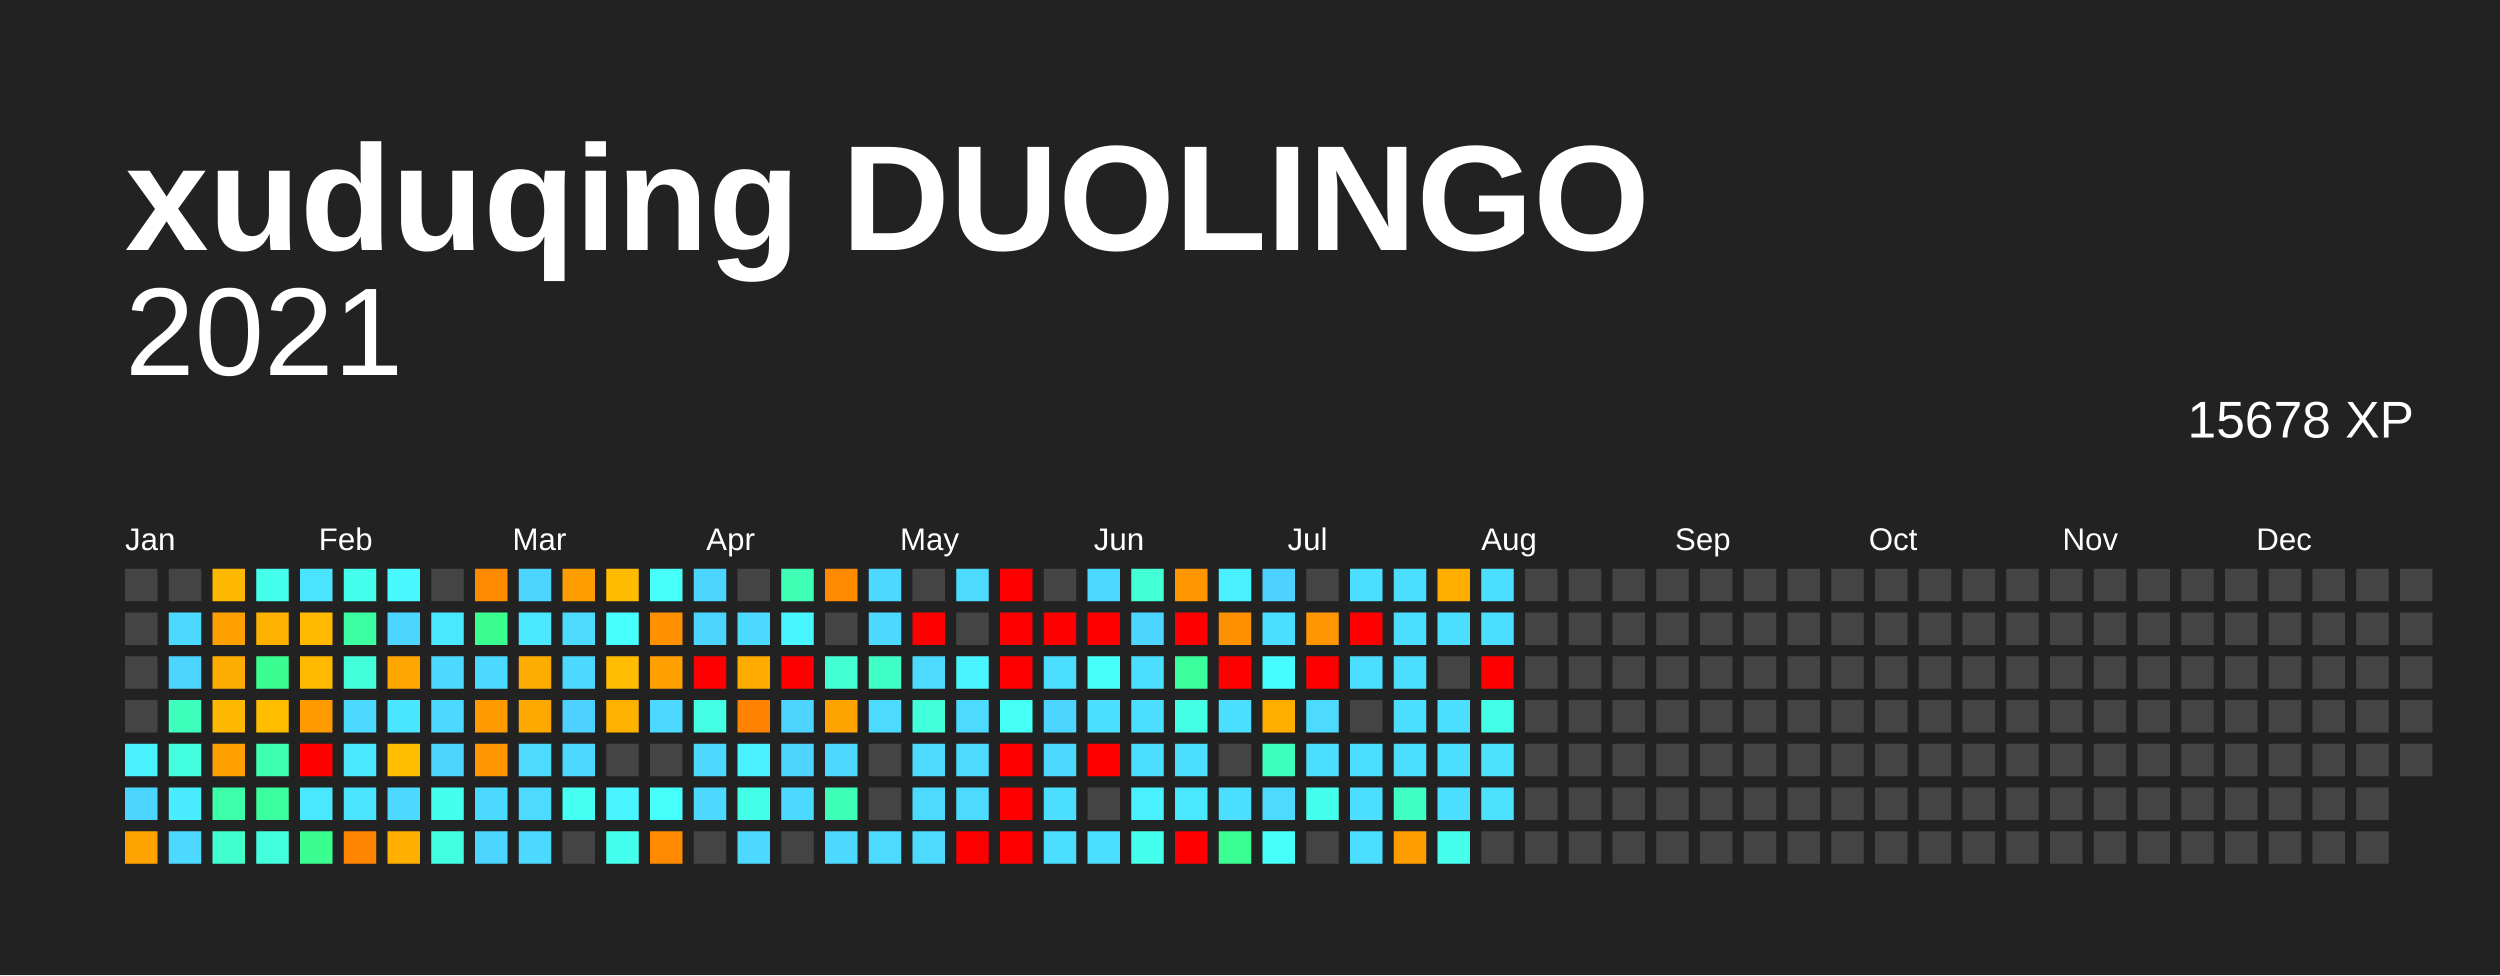
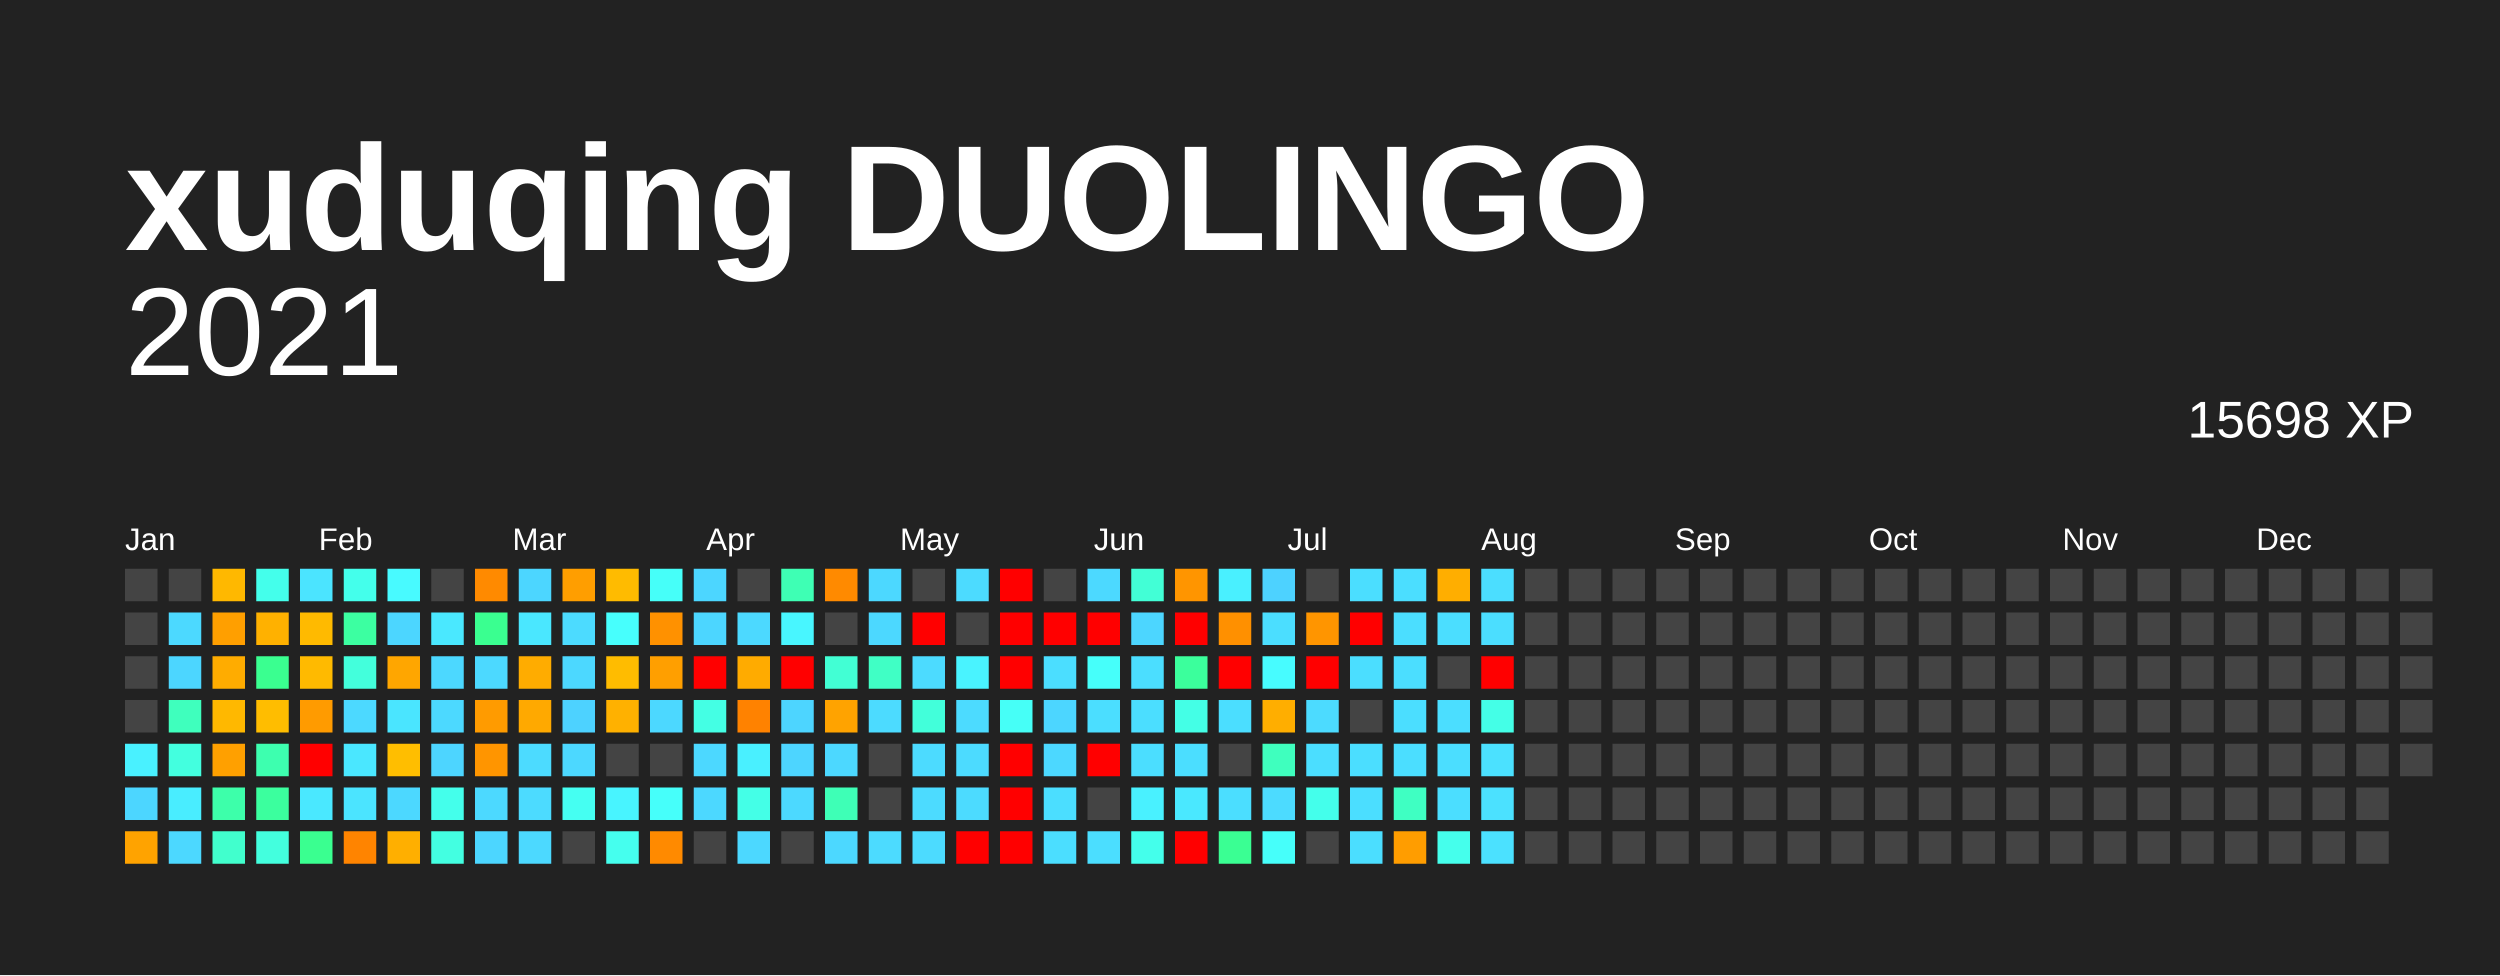
<svg xmlns="http://www.w3.org/2000/svg" baseProfile="full" height="78mm" version="1.1" viewBox="0,0,200,78" width="200mm">
  <defs />
  <rect fill="#222222" height="78" width="200" x="0" y="0" />
  <text fill="#FFFFFF" style="font-size:12px; font-family:Arial; font-weight:bold;" x="10" y="20">xuduqing DUOLINGO</text>
  <text alignment-baseline="hanging" fill="#FFFFFF" style="font-size:10.0px; font-family:Arial;" x="10" y="30">2021</text>
-   <text alignment-baseline="hanging" fill="#FFFFFF" style="font-size:4.125px; font-family:Arial;" x="175" y="35">15678 XP</text>
+   <text alignment-baseline="hanging" fill="#FFFFFF" style="font-size:4.125px; font-family:Arial;" x="175" y="35">15698 XP</text>
  <text fill="#FFFFFF" style="font-size:2.5px; font-family:Arial" x="10.0" y="44">Jan</text>
  <text fill="#FFFFFF" style="font-size:2.5px; font-family:Arial" x="25.5" y="44">Feb</text>
  <text fill="#FFFFFF" style="font-size:2.5px; font-family:Arial" x="41.0" y="44">Mar</text>
  <text fill="#FFFFFF" style="font-size:2.5px; font-family:Arial" x="56.5" y="44">Apr</text>
  <text fill="#FFFFFF" style="font-size:2.5px; font-family:Arial" x="72.0" y="44">May</text>
  <text fill="#FFFFFF" style="font-size:2.5px; font-family:Arial" x="87.5" y="44">Jun</text>
  <text fill="#FFFFFF" style="font-size:2.5px; font-family:Arial" x="103.0" y="44">Jul</text>
  <text fill="#FFFFFF" style="font-size:2.5px; font-family:Arial" x="118.5" y="44">Aug</text>
  <text fill="#FFFFFF" style="font-size:2.5px; font-family:Arial" x="134.0" y="44">Sep</text>
  <text fill="#FFFFFF" style="font-size:2.5px; font-family:Arial" x="149.5" y="44">Oct</text>
  <text fill="#FFFFFF" style="font-size:2.5px; font-family:Arial" x="165.0" y="44">Nov</text>
  <text fill="#FFFFFF" style="font-size:2.5px; font-family:Arial" x="180.5" y="44">Dec</text>
  <rect fill="#444444" height="2.6" width="2.6" x="10.0" y="45.5" />
  <rect fill="#444444" height="2.6" width="2.6" x="10.0" y="49.0" />
  <rect fill="#444444" height="2.6" width="2.6" x="10.0" y="52.5" />
  <rect fill="#444444" height="2.6" width="2.6" x="10.0" y="56.0" />
  <rect fill="#49f1ff" height="2.6" width="2.6" x="10.0" y="59.5" />
  <rect fill="#4cd6ff" height="2.6" width="2.6" x="10.0" y="63.0" />
  <rect fill="#ffa300" height="2.6" width="2.6" x="10.0" y="66.5" />
  <rect fill="#444444" height="2.6" width="2.6" x="13.5" y="45.5" />
  <rect fill="#4cd9ff" height="2.6" width="2.6" x="13.5" y="49.0" />
  <rect fill="#4cd6ff" height="2.6" width="2.6" x="13.5" y="52.5" />
  <rect fill="#3fffbd" height="2.6" width="2.6" x="13.5" y="56.0" />
  <rect fill="#43ffdf" height="2.6" width="2.6" x="13.5" y="59.5" />
  <rect fill="#49edff" height="2.6" width="2.6" x="13.5" y="63.0" />
  <rect fill="#4cd8ff" height="2.6" width="2.6" x="13.5" y="66.5" />
  <rect fill="#ffb800" height="2.6" width="2.6" x="17.0" y="45.5" />
  <rect fill="#ff9f00" height="2.6" width="2.6" x="17.0" y="49.0" />
  <rect fill="#ffac00" height="2.6" width="2.6" x="17.0" y="52.5" />
  <rect fill="#ffb800" height="2.6" width="2.6" x="17.0" y="56.0" />
  <rect fill="#ffa000" height="2.6" width="2.6" x="17.0" y="59.5" />
  <rect fill="#3dffaa" height="2.6" width="2.6" x="17.0" y="63.0" />
  <rect fill="#41ffcd" height="2.6" width="2.6" x="17.0" y="66.5" />
  <rect fill="#44ffeb" height="2.6" width="2.6" x="20.5" y="45.5" />
  <rect fill="#ffb100" height="2.6" width="2.6" x="20.5" y="49.0" />
  <rect fill="#3aff90" height="2.6" width="2.6" x="20.5" y="52.5" />
  <rect fill="#ffbd00" height="2.6" width="2.6" x="20.5" y="56.0" />
  <rect fill="#3dffaf" height="2.6" width="2.6" x="20.5" y="59.5" />
  <rect fill="#3bff9e" height="2.6" width="2.6" x="20.5" y="63.0" />
  <rect fill="#43ffde" height="2.6" width="2.6" x="20.5" y="66.5" />
  <rect fill="#4be4ff" height="2.6" width="2.6" x="24.0" y="45.5" />
  <rect fill="#ffba00" height="2.6" width="2.6" x="24.0" y="49.0" />
  <rect fill="#ffba00" height="2.6" width="2.6" x="24.0" y="52.5" />
  <rect fill="#ff9b00" height="2.6" width="2.6" x="24.0" y="56.0" />
  <rect fill="red" height="2.6" width="2.6" x="24.0" y="59.5" />
  <rect fill="#4ae8ff" height="2.6" width="2.6" x="24.0" y="63.0" />
  <rect fill="#3aff90" height="2.6" width="2.6" x="24.0" y="66.5" />
  <rect fill="#44ffeb" height="2.6" width="2.6" x="27.5" y="45.5" />
  <rect fill="#3cffa1" height="2.6" width="2.6" x="27.5" y="49.0" />
  <rect fill="#43ffdc" height="2.6" width="2.6" x="27.5" y="52.5" />
  <rect fill="#4cd9ff" height="2.6" width="2.6" x="27.5" y="56.0" />
  <rect fill="#4ae7ff" height="2.6" width="2.6" x="27.5" y="59.5" />
  <rect fill="#4be4ff" height="2.6" width="2.6" x="27.5" y="63.0" />
  <rect fill="#ff8400" height="2.6" width="2.6" x="27.5" y="66.5" />
  <rect fill="#48faff" height="2.6" width="2.6" x="31.0" y="45.5" />
  <rect fill="#4cd6ff" height="2.6" width="2.6" x="31.0" y="49.0" />
  <rect fill="#ffa600" height="2.6" width="2.6" x="31.0" y="52.5" />
  <rect fill="#4ae5ff" height="2.6" width="2.6" x="31.0" y="56.0" />
  <rect fill="#ffbe00" height="2.6" width="2.6" x="31.0" y="59.5" />
  <rect fill="#4cd8ff" height="2.6" width="2.6" x="31.0" y="63.0" />
  <rect fill="#ffaf00" height="2.6" width="2.6" x="31.0" y="66.5" />
  <rect fill="#444444" height="2.6" width="2.6" x="34.5" y="45.5" />
  <rect fill="#4ae8ff" height="2.6" width="2.6" x="34.5" y="49.0" />
  <rect fill="#4cd8ff" height="2.6" width="2.6" x="34.5" y="52.5" />
  <rect fill="#4cd9ff" height="2.6" width="2.6" x="34.5" y="56.0" />
  <rect fill="#4dd5ff" height="2.6" width="2.6" x="34.5" y="59.5" />
  <rect fill="#44ffeb" height="2.6" width="2.6" x="34.5" y="63.0" />
  <rect fill="#43ffe1" height="2.6" width="2.6" x="34.5" y="66.5" />
  <rect fill="#ff8a00" height="2.6" width="2.6" x="38.0" y="45.5" />
  <rect fill="#3aff90" height="2.6" width="2.6" x="38.0" y="49.0" />
  <rect fill="#4cd9ff" height="2.6" width="2.6" x="38.0" y="52.5" />
  <rect fill="#ff9b00" height="2.6" width="2.6" x="38.0" y="56.0" />
  <rect fill="#ff9500" height="2.6" width="2.6" x="38.0" y="59.5" />
  <rect fill="#4cd9ff" height="2.6" width="2.6" x="38.0" y="63.0" />
  <rect fill="#4cd6ff" height="2.6" width="2.6" x="38.0" y="66.5" />
  <rect fill="#4cd6ff" height="2.6" width="2.6" x="41.5" y="45.5" />
  <rect fill="#4ae7ff" height="2.6" width="2.6" x="41.5" y="49.0" />
  <rect fill="#ffac00" height="2.6" width="2.6" x="41.5" y="52.5" />
  <rect fill="#ffa900" height="2.6" width="2.6" x="41.5" y="56.0" />
  <rect fill="#4cdbff" height="2.6" width="2.6" x="41.5" y="59.5" />
  <rect fill="#4cdbff" height="2.6" width="2.6" x="41.5" y="63.0" />
  <rect fill="#4cd9ff" height="2.6" width="2.6" x="41.5" y="66.5" />
  <rect fill="#ff9e00" height="2.6" width="2.6" x="45.0" y="45.5" />
  <rect fill="#4cdbff" height="2.6" width="2.6" x="45.0" y="49.0" />
  <rect fill="#4cd8ff" height="2.6" width="2.6" x="45.0" y="52.5" />
  <rect fill="#4dd2ff" height="2.6" width="2.6" x="45.0" y="56.0" />
  <rect fill="#4cd8ff" height="2.6" width="2.6" x="45.0" y="59.5" />
  <rect fill="#45fff2" height="2.6" width="2.6" x="45.0" y="63.0" />
  <rect fill="#444444" height="2.6" width="2.6" x="45.0" y="66.5" />
  <rect fill="#ffbb00" height="2.6" width="2.6" x="48.5" y="45.5" />
  <rect fill="#47fffd" height="2.6" width="2.6" x="48.5" y="49.0" />
  <rect fill="#ffbc00" height="2.6" width="2.6" x="48.5" y="52.5" />
  <rect fill="#ffb100" height="2.6" width="2.6" x="48.5" y="56.0" />
  <rect fill="#444444" height="2.6" width="2.6" x="48.5" y="59.5" />
  <rect fill="#48f4ff" height="2.6" width="2.6" x="48.5" y="63.0" />
  <rect fill="#45ffee" height="2.6" width="2.6" x="48.5" y="66.5" />
  <rect fill="#46fff9" height="2.6" width="2.6" x="52.0" y="45.5" />
  <rect fill="#ff9100" height="2.6" width="2.6" x="52.0" y="49.0" />
  <rect fill="#ff9f00" height="2.6" width="2.6" x="52.0" y="52.5" />
  <rect fill="#4cd8ff" height="2.6" width="2.6" x="52.0" y="56.0" />
  <rect fill="#444444" height="2.6" width="2.6" x="52.0" y="59.5" />
  <rect fill="#46fffa" height="2.6" width="2.6" x="52.0" y="63.0" />
  <rect fill="#ff8a00" height="2.6" width="2.6" x="52.0" y="66.5" />
  <rect fill="#4cd6ff" height="2.6" width="2.6" x="55.5" y="45.5" />
  <rect fill="#4cd6ff" height="2.6" width="2.6" x="55.5" y="49.0" />
  <rect fill="red" height="2.6" width="2.6" x="55.5" y="52.5" />
  <rect fill="#44ffe4" height="2.6" width="2.6" x="55.5" y="56.0" />
  <rect fill="#4cd8ff" height="2.6" width="2.6" x="55.5" y="59.5" />
  <rect fill="#4cd8ff" height="2.6" width="2.6" x="55.5" y="63.0" />
  <rect fill="#444444" height="2.6" width="2.6" x="55.5" y="66.5" />
  <rect fill="#444444" height="2.6" width="2.6" x="59.0" y="45.5" />
  <rect fill="#4cd9ff" height="2.6" width="2.6" x="59.0" y="49.0" />
  <rect fill="#ffab00" height="2.6" width="2.6" x="59.0" y="52.5" />
  <rect fill="#ff8200" height="2.6" width="2.6" x="59.0" y="56.0" />
  <rect fill="#49f0ff" height="2.6" width="2.6" x="59.0" y="59.5" />
  <rect fill="#44ffe7" height="2.6" width="2.6" x="59.0" y="63.0" />
  <rect fill="#4cd8ff" height="2.6" width="2.6" x="59.0" y="66.5" />
  <rect fill="#3effb4" height="2.6" width="2.6" x="62.5" y="45.5" />
  <rect fill="#48f6ff" height="2.6" width="2.6" x="62.5" y="49.0" />
  <rect fill="red" height="2.6" width="2.6" x="62.5" y="52.5" />
  <rect fill="#4dd5ff" height="2.6" width="2.6" x="62.5" y="56.0" />
  <rect fill="#4dd5ff" height="2.6" width="2.6" x="62.5" y="59.5" />
  <rect fill="#4cd9ff" height="2.6" width="2.6" x="62.5" y="63.0" />
  <rect fill="#444444" height="2.6" width="2.6" x="62.5" y="66.5" />
  <rect fill="#ff8a00" height="2.6" width="2.6" x="66.0" y="45.5" />
  <rect fill="#444444" height="2.6" width="2.6" x="66.0" y="49.0" />
  <rect fill="#42ffd4" height="2.6" width="2.6" x="66.0" y="52.5" />
  <rect fill="#ffa300" height="2.6" width="2.6" x="66.0" y="56.0" />
  <rect fill="#4cd8ff" height="2.6" width="2.6" x="66.0" y="59.5" />
  <rect fill="#3effb6" height="2.6" width="2.6" x="66.0" y="63.0" />
  <rect fill="#4cd8ff" height="2.6" width="2.6" x="66.0" y="66.5" />
  <rect fill="#4cd8ff" height="2.6" width="2.6" x="69.5" y="45.5" />
  <rect fill="#4cd8ff" height="2.6" width="2.6" x="69.5" y="49.0" />
  <rect fill="#40ffc5" height="2.6" width="2.6" x="69.5" y="52.5" />
  <rect fill="#4cdbff" height="2.6" width="2.6" x="69.5" y="56.0" />
  <rect fill="#444444" height="2.6" width="2.6" x="69.5" y="59.5" />
  <rect fill="#444444" height="2.6" width="2.6" x="69.5" y="63.0" />
  <rect fill="#4cdbff" height="2.6" width="2.6" x="69.5" y="66.5" />
  <rect fill="#444444" height="2.6" width="2.6" x="73.0" y="45.5" />
  <rect fill="red" height="2.6" width="2.6" x="73.0" y="49.0" />
  <rect fill="#4cdbff" height="2.6" width="2.6" x="73.0" y="52.5" />
  <rect fill="#42ffda" height="2.6" width="2.6" x="73.0" y="56.0" />
  <rect fill="#4cdbff" height="2.6" width="2.6" x="73.0" y="59.5" />
  <rect fill="#4cdbff" height="2.6" width="2.6" x="73.0" y="63.0" />
  <rect fill="#4cdbff" height="2.6" width="2.6" x="73.0" y="66.5" />
  <rect fill="#4cdbff" height="2.6" width="2.6" x="76.5" y="45.5" />
  <rect fill="#444444" height="2.6" width="2.6" x="76.5" y="49.0" />
  <rect fill="#49f3ff" height="2.6" width="2.6" x="76.5" y="52.5" />
  <rect fill="#4cdbff" height="2.6" width="2.6" x="76.5" y="56.0" />
  <rect fill="#4cdbff" height="2.6" width="2.6" x="76.5" y="59.5" />
  <rect fill="#4cdbff" height="2.6" width="2.6" x="76.5" y="63.0" />
  <rect fill="red" height="2.6" width="2.6" x="76.5" y="66.5" />
  <rect fill="red" height="2.6" width="2.6" x="80.0" y="45.5" />
  <rect fill="red" height="2.6" width="2.6" x="80.0" y="49.0" />
  <rect fill="red" height="2.6" width="2.6" x="80.0" y="52.5" />
  <rect fill="#46fff7" height="2.6" width="2.6" x="80.0" y="56.0" />
  <rect fill="red" height="2.6" width="2.6" x="80.0" y="59.5" />
  <rect fill="red" height="2.6" width="2.6" x="80.0" y="63.0" />
  <rect fill="red" height="2.6" width="2.6" x="80.0" y="66.5" />
  <rect fill="#444444" height="2.6" width="2.6" x="83.5" y="45.5" />
  <rect fill="red" height="2.6" width="2.6" x="83.5" y="49.0" />
  <rect fill="#4bdeff" height="2.6" width="2.6" x="83.5" y="52.5" />
  <rect fill="#4cd6ff" height="2.6" width="2.6" x="83.5" y="56.0" />
  <rect fill="#4cd8ff" height="2.6" width="2.6" x="83.5" y="59.5" />
  <rect fill="#4bdeff" height="2.6" width="2.6" x="83.5" y="63.0" />
  <rect fill="#4bdeff" height="2.6" width="2.6" x="83.5" y="66.5" />
  <rect fill="#4cd9ff" height="2.6" width="2.6" x="87.0" y="45.5" />
  <rect fill="red" height="2.6" width="2.6" x="87.0" y="49.0" />
  <rect fill="#46fffa" height="2.6" width="2.6" x="87.0" y="52.5" />
  <rect fill="#4bdeff" height="2.6" width="2.6" x="87.0" y="56.0" />
  <rect fill="red" height="2.6" width="2.6" x="87.0" y="59.5" />
  <rect fill="#444444" height="2.6" width="2.6" x="87.0" y="63.0" />
  <rect fill="#4bdeff" height="2.6" width="2.6" x="87.0" y="66.5" />
  <rect fill="#42ffd6" height="2.6" width="2.6" x="90.5" y="45.5" />
  <rect fill="#4cd6ff" height="2.6" width="2.6" x="90.5" y="49.0" />
  <rect fill="#4bdeff" height="2.6" width="2.6" x="90.5" y="52.5" />
  <rect fill="#4bdeff" height="2.6" width="2.6" x="90.5" y="56.0" />
  <rect fill="#4bdeff" height="2.6" width="2.6" x="90.5" y="59.5" />
  <rect fill="#49f1ff" height="2.6" width="2.6" x="90.5" y="63.0" />
  <rect fill="#44ffeb" height="2.6" width="2.6" x="90.5" y="66.5" />
  <rect fill="#ff9500" height="2.6" width="2.6" x="94.0" y="45.5" />
  <rect fill="red" height="2.6" width="2.6" x="94.0" y="49.0" />
  <rect fill="#3bff9c" height="2.6" width="2.6" x="94.0" y="52.5" />
  <rect fill="#44ffe6" height="2.6" width="2.6" x="94.0" y="56.0" />
  <rect fill="#4bdeff" height="2.6" width="2.6" x="94.0" y="59.5" />
  <rect fill="#4ae8ff" height="2.6" width="2.6" x="94.0" y="63.0" />
  <rect fill="red" height="2.6" width="2.6" x="94.0" y="66.5" />
  <rect fill="#49f0ff" height="2.6" width="2.6" x="97.5" y="45.5" />
  <rect fill="#ff9000" height="2.6" width="2.6" x="97.5" y="49.0" />
  <rect fill="red" height="2.6" width="2.6" x="97.5" y="52.5" />
  <rect fill="#4bdeff" height="2.6" width="2.6" x="97.5" y="56.0" />
  <rect fill="#444444" height="2.6" width="2.6" x="97.5" y="59.5" />
  <rect fill="#4bdeff" height="2.6" width="2.6" x="97.5" y="63.0" />
  <rect fill="#3aff93" height="2.6" width="2.6" x="97.5" y="66.5" />
  <rect fill="#4dd2ff" height="2.6" width="2.6" x="101.0" y="45.5" />
  <rect fill="#4bdeff" height="2.6" width="2.6" x="101.0" y="49.0" />
  <rect fill="#47fcff" height="2.6" width="2.6" x="101.0" y="52.5" />
  <rect fill="#ffae00" height="2.6" width="2.6" x="101.0" y="56.0" />
  <rect fill="#3fffbe" height="2.6" width="2.6" x="101.0" y="59.5" />
  <rect fill="#4cdbff" height="2.6" width="2.6" x="101.0" y="63.0" />
  <rect fill="#46fffa" height="2.6" width="2.6" x="101.0" y="66.5" />
  <rect fill="#444444" height="2.6" width="2.6" x="104.5" y="45.5" />
  <rect fill="#ff9500" height="2.6" width="2.6" x="104.5" y="49.0" />
  <rect fill="red" height="2.6" width="2.6" x="104.5" y="52.5" />
  <rect fill="#4cdbff" height="2.6" width="2.6" x="104.5" y="56.0" />
  <rect fill="#4bdeff" height="2.6" width="2.6" x="104.5" y="59.5" />
  <rect fill="#44ffeb" height="2.6" width="2.6" x="104.5" y="63.0" />
  <rect fill="#444444" height="2.6" width="2.6" x="104.5" y="66.5" />
  <rect fill="#4bdeff" height="2.6" width="2.6" x="108.0" y="45.5" />
  <rect fill="red" height="2.6" width="2.6" x="108.0" y="49.0" />
  <rect fill="#4bdeff" height="2.6" width="2.6" x="108.0" y="52.5" />
  <rect fill="#444444" height="2.6" width="2.6" x="108.0" y="56.0" />
  <rect fill="#4bdeff" height="2.6" width="2.6" x="108.0" y="59.5" />
  <rect fill="#4bdeff" height="2.6" width="2.6" x="108.0" y="63.0" />
  <rect fill="#4bdeff" height="2.6" width="2.6" x="108.0" y="66.5" />
  <rect fill="#4bdeff" height="2.6" width="2.6" x="111.5" y="45.5" />
  <rect fill="#4bdeff" height="2.6" width="2.6" x="111.5" y="49.0" />
  <rect fill="#4bdeff" height="2.6" width="2.6" x="111.5" y="52.5" />
  <rect fill="#4bdeff" height="2.6" width="2.6" x="111.5" y="56.0" />
  <rect fill="#4bdeff" height="2.6" width="2.6" x="111.5" y="59.5" />
  <rect fill="#3fffc2" height="2.6" width="2.6" x="111.5" y="63.0" />
  <rect fill="#ff9d00" height="2.6" width="2.6" x="111.5" y="66.5" />
  <rect fill="#ffae00" height="2.6" width="2.6" x="115.0" y="45.5" />
  <rect fill="#4bdeff" height="2.6" width="2.6" x="115.0" y="49.0" />
  <rect fill="#444444" height="2.6" width="2.6" x="115.0" y="52.5" />
  <rect fill="#4bdeff" height="2.6" width="2.6" x="115.0" y="56.0" />
  <rect fill="#4bdeff" height="2.6" width="2.6" x="115.0" y="59.5" />
  <rect fill="#4bdeff" height="2.6" width="2.6" x="115.0" y="63.0" />
  <rect fill="#45ffec" height="2.6" width="2.6" x="115.0" y="66.5" />
  <rect fill="#4bdeff" height="2.6" width="2.6" x="118.5" y="45.5" />
  <rect fill="#4bdeff" height="2.6" width="2.6" x="118.5" y="49.0" />
  <rect fill="red" height="2.6" width="2.6" x="118.5" y="52.5" />
  <rect fill="#44ffe7" height="2.6" width="2.6" x="118.5" y="56.0" />
  <rect fill="#4be1ff" height="2.6" width="2.6" x="118.5" y="59.5" />
  <rect fill="#4be1ff" height="2.6" width="2.6" x="118.5" y="63.0" />
-   <rect fill="#444444" height="2.6" width="2.6" x="118.5" y="66.5" />
+   <rect fill="#4be1ff" height="2.6" width="2.6" x="118.5" y="66.5" />
  <rect fill="#444444" height="2.6" width="2.6" x="122.0" y="45.5" />
  <rect fill="#444444" height="2.6" width="2.6" x="122.0" y="49.0" />
  <rect fill="#444444" height="2.6" width="2.6" x="122.0" y="52.5" />
  <rect fill="#444444" height="2.6" width="2.6" x="122.0" y="56.0" />
  <rect fill="#444444" height="2.6" width="2.6" x="122.0" y="59.5" />
  <rect fill="#444444" height="2.6" width="2.6" x="122.0" y="63.0" />
  <rect fill="#444444" height="2.6" width="2.6" x="122.0" y="66.5" />
  <rect fill="#444444" height="2.6" width="2.6" x="125.5" y="45.5" />
  <rect fill="#444444" height="2.6" width="2.6" x="125.5" y="49.0" />
  <rect fill="#444444" height="2.6" width="2.6" x="125.5" y="52.5" />
  <rect fill="#444444" height="2.6" width="2.6" x="125.5" y="56.0" />
  <rect fill="#444444" height="2.6" width="2.6" x="125.5" y="59.5" />
  <rect fill="#444444" height="2.6" width="2.6" x="125.5" y="63.0" />
  <rect fill="#444444" height="2.6" width="2.6" x="125.5" y="66.5" />
  <rect fill="#444444" height="2.6" width="2.6" x="129.0" y="45.5" />
  <rect fill="#444444" height="2.6" width="2.6" x="129.0" y="49.0" />
  <rect fill="#444444" height="2.6" width="2.6" x="129.0" y="52.5" />
  <rect fill="#444444" height="2.6" width="2.6" x="129.0" y="56.0" />
  <rect fill="#444444" height="2.6" width="2.6" x="129.0" y="59.5" />
  <rect fill="#444444" height="2.6" width="2.6" x="129.0" y="63.0" />
  <rect fill="#444444" height="2.6" width="2.6" x="129.0" y="66.5" />
  <rect fill="#444444" height="2.6" width="2.6" x="132.5" y="45.5" />
  <rect fill="#444444" height="2.6" width="2.6" x="132.5" y="49.0" />
  <rect fill="#444444" height="2.6" width="2.6" x="132.5" y="52.5" />
  <rect fill="#444444" height="2.6" width="2.6" x="132.5" y="56.0" />
  <rect fill="#444444" height="2.6" width="2.6" x="132.5" y="59.5" />
  <rect fill="#444444" height="2.6" width="2.6" x="132.5" y="63.0" />
  <rect fill="#444444" height="2.6" width="2.6" x="132.5" y="66.5" />
  <rect fill="#444444" height="2.6" width="2.6" x="136.0" y="45.5" />
  <rect fill="#444444" height="2.6" width="2.6" x="136.0" y="49.0" />
  <rect fill="#444444" height="2.6" width="2.6" x="136.0" y="52.5" />
  <rect fill="#444444" height="2.6" width="2.6" x="136.0" y="56.0" />
  <rect fill="#444444" height="2.6" width="2.6" x="136.0" y="59.5" />
  <rect fill="#444444" height="2.6" width="2.6" x="136.0" y="63.0" />
  <rect fill="#444444" height="2.6" width="2.6" x="136.0" y="66.5" />
  <rect fill="#444444" height="2.6" width="2.6" x="139.5" y="45.5" />
  <rect fill="#444444" height="2.6" width="2.6" x="139.5" y="49.0" />
  <rect fill="#444444" height="2.6" width="2.6" x="139.5" y="52.5" />
  <rect fill="#444444" height="2.6" width="2.6" x="139.5" y="56.0" />
  <rect fill="#444444" height="2.6" width="2.6" x="139.5" y="59.5" />
  <rect fill="#444444" height="2.6" width="2.6" x="139.5" y="63.0" />
  <rect fill="#444444" height="2.6" width="2.6" x="139.5" y="66.5" />
  <rect fill="#444444" height="2.6" width="2.6" x="143.0" y="45.5" />
  <rect fill="#444444" height="2.6" width="2.6" x="143.0" y="49.0" />
  <rect fill="#444444" height="2.6" width="2.6" x="143.0" y="52.5" />
  <rect fill="#444444" height="2.6" width="2.6" x="143.0" y="56.0" />
  <rect fill="#444444" height="2.6" width="2.6" x="143.0" y="59.5" />
  <rect fill="#444444" height="2.6" width="2.6" x="143.0" y="63.0" />
  <rect fill="#444444" height="2.6" width="2.6" x="143.0" y="66.5" />
  <rect fill="#444444" height="2.6" width="2.6" x="146.5" y="45.5" />
  <rect fill="#444444" height="2.6" width="2.6" x="146.5" y="49.0" />
  <rect fill="#444444" height="2.6" width="2.6" x="146.5" y="52.5" />
  <rect fill="#444444" height="2.6" width="2.6" x="146.5" y="56.0" />
  <rect fill="#444444" height="2.6" width="2.6" x="146.5" y="59.5" />
  <rect fill="#444444" height="2.6" width="2.6" x="146.5" y="63.0" />
  <rect fill="#444444" height="2.6" width="2.6" x="146.5" y="66.5" />
  <rect fill="#444444" height="2.6" width="2.6" x="150.0" y="45.5" />
  <rect fill="#444444" height="2.6" width="2.6" x="150.0" y="49.0" />
  <rect fill="#444444" height="2.6" width="2.6" x="150.0" y="52.5" />
  <rect fill="#444444" height="2.6" width="2.6" x="150.0" y="56.0" />
  <rect fill="#444444" height="2.6" width="2.6" x="150.0" y="59.5" />
  <rect fill="#444444" height="2.6" width="2.6" x="150.0" y="63.0" />
  <rect fill="#444444" height="2.6" width="2.6" x="150.0" y="66.5" />
  <rect fill="#444444" height="2.6" width="2.6" x="153.5" y="45.5" />
  <rect fill="#444444" height="2.6" width="2.6" x="153.5" y="49.0" />
  <rect fill="#444444" height="2.6" width="2.6" x="153.5" y="52.5" />
  <rect fill="#444444" height="2.6" width="2.6" x="153.5" y="56.0" />
  <rect fill="#444444" height="2.6" width="2.6" x="153.5" y="59.5" />
  <rect fill="#444444" height="2.6" width="2.6" x="153.5" y="63.0" />
  <rect fill="#444444" height="2.6" width="2.6" x="153.5" y="66.5" />
  <rect fill="#444444" height="2.6" width="2.6" x="157.0" y="45.5" />
  <rect fill="#444444" height="2.6" width="2.6" x="157.0" y="49.0" />
  <rect fill="#444444" height="2.6" width="2.6" x="157.0" y="52.5" />
  <rect fill="#444444" height="2.6" width="2.6" x="157.0" y="56.0" />
  <rect fill="#444444" height="2.6" width="2.6" x="157.0" y="59.5" />
  <rect fill="#444444" height="2.6" width="2.6" x="157.0" y="63.0" />
  <rect fill="#444444" height="2.6" width="2.6" x="157.0" y="66.5" />
  <rect fill="#444444" height="2.6" width="2.6" x="160.5" y="45.5" />
  <rect fill="#444444" height="2.6" width="2.6" x="160.5" y="49.0" />
  <rect fill="#444444" height="2.6" width="2.6" x="160.5" y="52.5" />
  <rect fill="#444444" height="2.6" width="2.6" x="160.5" y="56.0" />
  <rect fill="#444444" height="2.6" width="2.6" x="160.5" y="59.5" />
  <rect fill="#444444" height="2.6" width="2.6" x="160.5" y="63.0" />
  <rect fill="#444444" height="2.6" width="2.6" x="160.5" y="66.5" />
  <rect fill="#444444" height="2.6" width="2.6" x="164.0" y="45.5" />
  <rect fill="#444444" height="2.6" width="2.6" x="164.0" y="49.0" />
  <rect fill="#444444" height="2.6" width="2.6" x="164.0" y="52.5" />
  <rect fill="#444444" height="2.6" width="2.6" x="164.0" y="56.0" />
  <rect fill="#444444" height="2.6" width="2.6" x="164.0" y="59.5" />
  <rect fill="#444444" height="2.6" width="2.6" x="164.0" y="63.0" />
  <rect fill="#444444" height="2.6" width="2.6" x="164.0" y="66.5" />
  <rect fill="#444444" height="2.6" width="2.6" x="167.5" y="45.5" />
  <rect fill="#444444" height="2.6" width="2.6" x="167.5" y="49.0" />
  <rect fill="#444444" height="2.6" width="2.6" x="167.5" y="52.5" />
  <rect fill="#444444" height="2.6" width="2.6" x="167.5" y="56.0" />
  <rect fill="#444444" height="2.6" width="2.6" x="167.5" y="59.5" />
  <rect fill="#444444" height="2.6" width="2.6" x="167.5" y="63.0" />
  <rect fill="#444444" height="2.6" width="2.6" x="167.5" y="66.5" />
  <rect fill="#444444" height="2.6" width="2.6" x="171.0" y="45.5" />
  <rect fill="#444444" height="2.6" width="2.6" x="171.0" y="49.0" />
  <rect fill="#444444" height="2.6" width="2.6" x="171.0" y="52.5" />
  <rect fill="#444444" height="2.6" width="2.6" x="171.0" y="56.0" />
  <rect fill="#444444" height="2.6" width="2.6" x="171.0" y="59.5" />
  <rect fill="#444444" height="2.6" width="2.6" x="171.0" y="63.0" />
  <rect fill="#444444" height="2.6" width="2.6" x="171.0" y="66.5" />
  <rect fill="#444444" height="2.6" width="2.6" x="174.5" y="45.5" />
  <rect fill="#444444" height="2.6" width="2.6" x="174.5" y="49.0" />
  <rect fill="#444444" height="2.6" width="2.6" x="174.5" y="52.5" />
  <rect fill="#444444" height="2.6" width="2.6" x="174.5" y="56.0" />
  <rect fill="#444444" height="2.6" width="2.6" x="174.5" y="59.5" />
  <rect fill="#444444" height="2.6" width="2.6" x="174.5" y="63.0" />
  <rect fill="#444444" height="2.6" width="2.6" x="174.5" y="66.5" />
  <rect fill="#444444" height="2.6" width="2.6" x="178.0" y="45.5" />
  <rect fill="#444444" height="2.6" width="2.6" x="178.0" y="49.0" />
  <rect fill="#444444" height="2.6" width="2.6" x="178.0" y="52.5" />
  <rect fill="#444444" height="2.6" width="2.6" x="178.0" y="56.0" />
  <rect fill="#444444" height="2.6" width="2.6" x="178.0" y="59.5" />
  <rect fill="#444444" height="2.6" width="2.6" x="178.0" y="63.0" />
  <rect fill="#444444" height="2.6" width="2.6" x="178.0" y="66.5" />
  <rect fill="#444444" height="2.6" width="2.6" x="181.5" y="45.5" />
  <rect fill="#444444" height="2.6" width="2.6" x="181.5" y="49.0" />
  <rect fill="#444444" height="2.6" width="2.6" x="181.5" y="52.5" />
  <rect fill="#444444" height="2.6" width="2.6" x="181.5" y="56.0" />
  <rect fill="#444444" height="2.6" width="2.6" x="181.5" y="59.5" />
  <rect fill="#444444" height="2.6" width="2.6" x="181.5" y="63.0" />
  <rect fill="#444444" height="2.6" width="2.6" x="181.5" y="66.5" />
  <rect fill="#444444" height="2.6" width="2.6" x="185.0" y="45.5" />
  <rect fill="#444444" height="2.6" width="2.6" x="185.0" y="49.0" />
  <rect fill="#444444" height="2.6" width="2.6" x="185.0" y="52.5" />
  <rect fill="#444444" height="2.6" width="2.6" x="185.0" y="56.0" />
  <rect fill="#444444" height="2.6" width="2.6" x="185.0" y="59.5" />
  <rect fill="#444444" height="2.6" width="2.6" x="185.0" y="63.0" />
  <rect fill="#444444" height="2.6" width="2.6" x="185.0" y="66.5" />
  <rect fill="#444444" height="2.6" width="2.6" x="188.5" y="45.5" />
  <rect fill="#444444" height="2.6" width="2.6" x="188.5" y="49.0" />
  <rect fill="#444444" height="2.6" width="2.6" x="188.5" y="52.5" />
  <rect fill="#444444" height="2.6" width="2.6" x="188.5" y="56.0" />
  <rect fill="#444444" height="2.6" width="2.6" x="188.5" y="59.5" />
  <rect fill="#444444" height="2.6" width="2.6" x="188.5" y="63.0" />
  <rect fill="#444444" height="2.6" width="2.6" x="188.5" y="66.5" />
  <rect fill="#444444" height="2.6" width="2.6" x="192.0" y="45.5" />
  <rect fill="#444444" height="2.6" width="2.6" x="192.0" y="49.0" />
  <rect fill="#444444" height="2.6" width="2.6" x="192.0" y="52.5" />
  <rect fill="#444444" height="2.6" width="2.6" x="192.0" y="56.0" />
  <rect fill="#444444" height="2.6" width="2.6" x="192.0" y="59.5" />
</svg>
